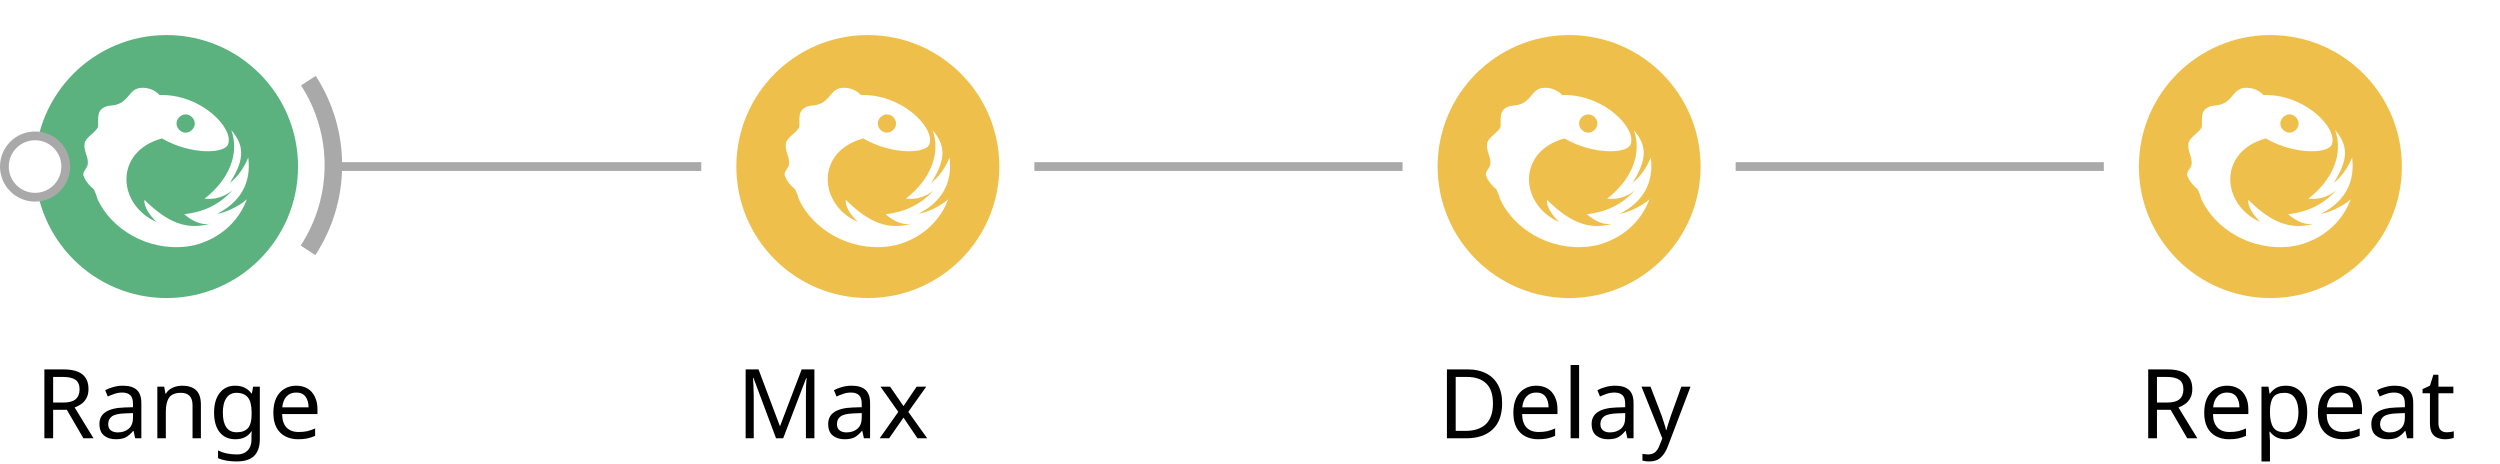
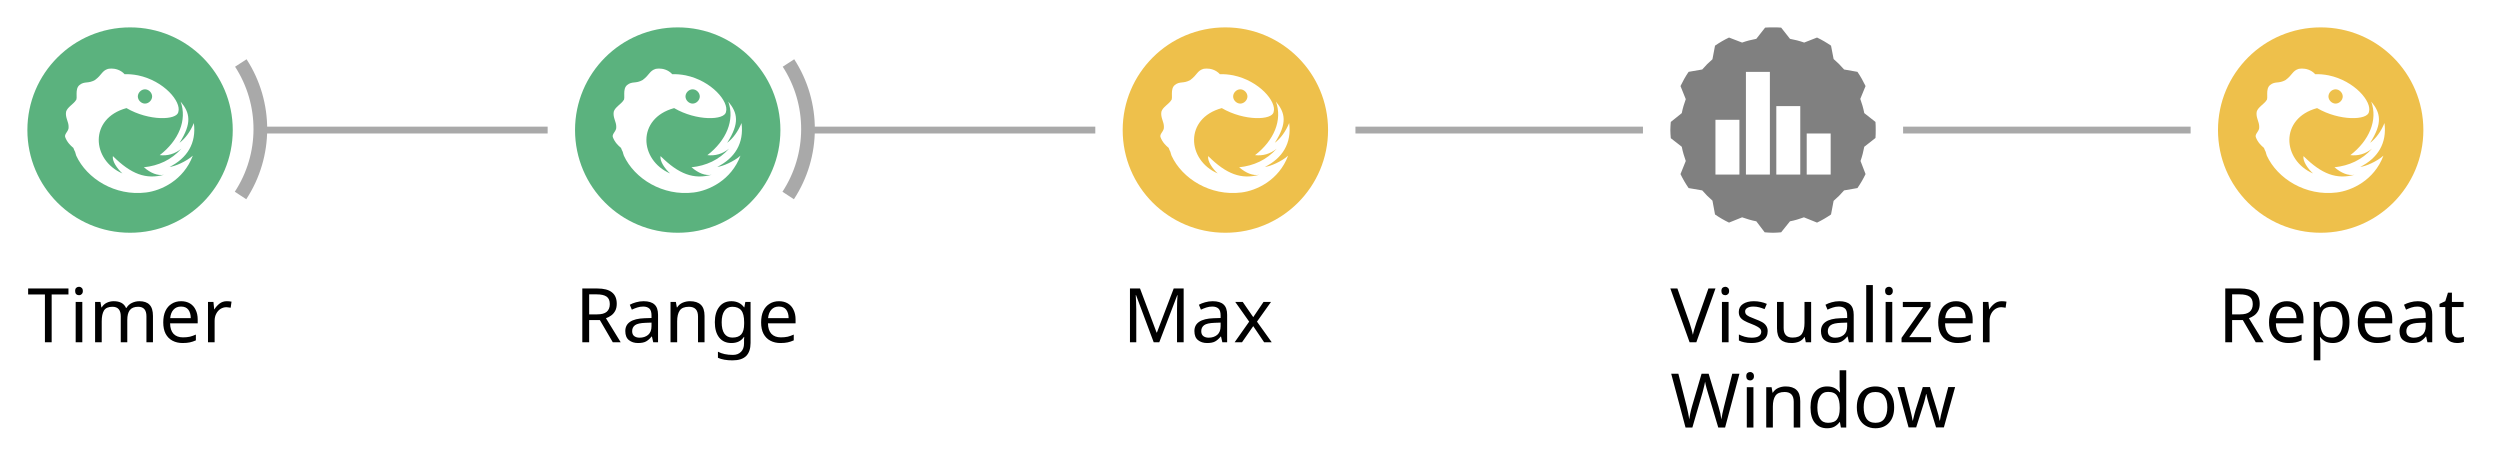
- <svg xmlns="http://www.w3.org/2000/svg" width="285.195" height="52.825" id="SvgGdi_output">
+ <svg xmlns="http://www.w3.org/2000/svg" width="365.195" height="66.65" id="SvgGdi_output">
  <style>text { fill: #000; } @media (prefers-color-scheme: dark) { text { fill: #eee; } }</style>
  <rect id="background" height="100.00%" style="fill:none;" width="100.00%" y="0.00" x="0.00" />
  <g style="shape-rendering:auto;" id="root_group">
-     <line y1="19.00" style="stroke:rgb(169,169,169);fill:none;stroke-linecap:butt;stroke-miterlimit:9;opacity:1;stroke-width:1;stroke-linejoin:miter;" id="2" x2="240.00" y2="19.00" x1="198.00" />
-     <line y1="19.00" style="stroke:rgb(169,169,169);fill:none;stroke-linecap:butt;stroke-miterlimit:9;opacity:1;stroke-width:1;stroke-linejoin:miter;" id="3" x2="160.00" y2="19.00" x1="118.00" />
-     <line y1="19.00" style="stroke:rgb(169,169,169);fill:none;stroke-linecap:butt;stroke-miterlimit:9;opacity:1;stroke-width:1;stroke-linejoin:miter;" id="4" x2="80.00" y2="19.00" x1="38.00" />
-     <ellipse id="37" cy="15.00" cx="15.00" transform="matrix(1.00 0.00 0.00 1.00 244.00 4.00 ) " rx="15.00" ry="15.00" style="stroke:none;opacity:1;fill:rgb(238,192,75);" />
-     <path d="M 12.246 6.014 12.246 6.02 C 12.058 6.02 11.895 6.04 11.767 6.066 10.869 6.353 10.896 6.934 9.877 7.686 8.863 8.264 8.353 7.82 7.615 8.42 6.878 9.016 7.393 10.383 7.084 10.648 6.777 11.18 5.826 11.655 5.652 12.326 5.509 13.185 6.042 13.797 6.021 14.533 6.083 15.146 5.411 15.495 5.508 15.992 5.797 16.804 6.354 17.292 6.617 17.518 6.663 17.55 6.7 17.599 6.715 17.602 6.791 17.792 6.859 17.986 6.955 18.166 6.95 18.14 6.949 18.114 6.943 18.088 6.998 18.305 7.055 18.524 7.133 18.738 8.683 22.099 12.814 24.686 17.342 24.117 19.541 23.848 22.824 22.332 24.166 18.738 23.22 19.587 21.532 20.324 20.777 20.381 23.33 19.105 24.707 16.937 24.32 13.975 23.792 15.233 23.093 16.201 22.221 16.865 24.075 13.976 23.757 12.481 22.385 10.84 23.366 13.539 22.097 16.534 19.332 18.664 20.452 18.785 21.517 18.516 22.502 17.713 21.013 19.374 19.15 20.208 17.014 20.436 18.034 21.303 19.018 21.695 19.959 21.527 17.345 22.249 15.155 21.454 12.49 18.801 12.351 19.515 13.105 20.628 13.883 21.338 9.373 19.383 8.976 13.296 14.469 11.793 14.472 11.793 14.475 11.794 14.478 11.793 17.75 13.707 21.865 13.581 22.051 12.344 22.509 10.861 19.965 7.805 16.162 7.008 15.462 6.871 14.792 6.817 14.154 6.836 14.167 6.836 14.179 6.836 14.191 6.826 13.584 6.177 12.81 6.012 12.246 6.014 z M 17.178 9.047 C 17.724 9.047 18.223 9.544 18.223 10.09 18.223 10.636 17.724 11.133 17.178 11.133 16.632 11.133 16.135 10.636 16.135 10.09 16.135 9.544 16.632 9.047 17.178 9.047 z " style="stroke:none;fill-rule:evenodd;opacity:1;fill:rgb(255,255,255);" transform="matrix(1.00 0.00 0.00 1.00 244.00 4.00 ) " id="40" />
-     <text id="41" transform="matrix(1.00 0.00 0.00 1.00 0.00 0.00 ) " x="244.00px" y="39.00px" style="stroke:none;clip-path:url(#43_text_clipper);font-family:Microsoft Sans Serif;font-size:8.25pt;opacity:1;">
-       <tspan dy="8.25pt" id="45">Repeat</tspan>
+     <line y1="19.00" style="stroke:rgb(169,169,169);fill:none;stroke-linecap:butt;stroke-miterlimit:9;opacity:1;stroke-width:1;stroke-linejoin:miter;" id="2" x2="320.00" y2="19.00" x1="278.00" />
+     <line y1="19.00" style="stroke:rgb(169,169,169);fill:none;stroke-linecap:butt;stroke-miterlimit:9;opacity:1;stroke-width:1;stroke-linejoin:miter;" id="3" x2="240.00" y2="19.00" x1="198.00" />
+     <line y1="19.00" style="stroke:rgb(169,169,169);fill:none;stroke-linecap:butt;stroke-miterlimit:9;opacity:1;stroke-width:1;stroke-linejoin:miter;" id="4" x2="160.00" y2="19.00" x1="118.00" />
+     <line y1="19.00" style="stroke:rgb(169,169,169);fill:none;stroke-linecap:butt;stroke-miterlimit:9;opacity:1;stroke-width:1;stroke-linejoin:miter;" id="5" x2="80.00" y2="19.00" x1="38.00" />
+     <ellipse id="38" cy="15.00" cx="15.00" transform="matrix(1.00 0.00 0.00 1.00 324.00 4.00 ) " rx="15.00" ry="15.00" style="stroke:none;opacity:1;fill:rgb(238,192,75);" />
+     <path d="M 12.246 6.014 12.246 6.02 C 12.058 6.02 11.895 6.04 11.767 6.066 10.869 6.353 10.896 6.934 9.877 7.686 8.863 8.264 8.353 7.82 7.615 8.42 6.878 9.016 7.393 10.383 7.084 10.648 6.777 11.18 5.826 11.655 5.652 12.326 5.509 13.185 6.042 13.797 6.021 14.533 6.083 15.146 5.411 15.495 5.508 15.992 5.797 16.804 6.354 17.292 6.617 17.518 6.663 17.55 6.7 17.599 6.715 17.602 6.791 17.792 6.859 17.986 6.955 18.166 6.95 18.14 6.949 18.114 6.943 18.088 6.998 18.305 7.055 18.524 7.133 18.738 8.683 22.099 12.814 24.686 17.342 24.117 19.541 23.848 22.824 22.332 24.166 18.738 23.22 19.587 21.532 20.324 20.777 20.381 23.33 19.105 24.707 16.937 24.32 13.975 23.792 15.233 23.093 16.201 22.221 16.865 24.075 13.976 23.757 12.481 22.385 10.84 23.366 13.539 22.097 16.534 19.332 18.664 20.452 18.785 21.517 18.516 22.502 17.713 21.013 19.374 19.15 20.208 17.014 20.436 18.034 21.303 19.018 21.695 19.959 21.527 17.345 22.249 15.155 21.454 12.49 18.801 12.351 19.515 13.105 20.628 13.883 21.338 9.373 19.383 8.976 13.296 14.469 11.793 14.472 11.793 14.475 11.794 14.478 11.793 17.75 13.707 21.865 13.581 22.051 12.344 22.509 10.861 19.965 7.805 16.162 7.008 15.462 6.871 14.792 6.817 14.154 6.836 14.167 6.836 14.179 6.836 14.191 6.826 13.584 6.177 12.81 6.012 12.246 6.014 z M 17.178 9.047 C 17.724 9.047 18.223 9.544 18.223 10.09 18.223 10.636 17.724 11.133 17.178 11.133 16.632 11.133 16.135 10.636 16.135 10.09 16.135 9.544 16.632 9.047 17.178 9.047 z " style="stroke:none;fill-rule:evenodd;opacity:1;fill:rgb(255,255,255);" transform="matrix(1.00 0.00 0.00 1.00 324.00 4.00 ) " id="41" />
+     <text id="42" transform="matrix(1.00 0.00 0.00 1.00 0.00 0.00 ) " x="324.00px" y="39.00px" style="stroke:none;clip-path:url(#44_text_clipper);font-family:Microsoft Sans Serif;font-size:8.25pt;opacity:1;">
+       <tspan dy="8.25pt" id="46">Repeat</tspan>
    </text>
-     <ellipse id="47" cy="15.00" cx="15.00" transform="matrix(1.00 0.00 0.00 1.00 164.00 4.00 ) " rx="15.00" ry="15.00" style="stroke:none;opacity:1;fill:rgb(238,192,75);" />
-     <path d="M 12.246 6.014 12.246 6.02 C 12.058 6.02 11.895 6.04 11.767 6.066 10.869 6.353 10.896 6.934 9.877 7.686 8.863 8.264 8.353 7.82 7.615 8.42 6.878 9.016 7.393 10.383 7.084 10.648 6.777 11.18 5.826 11.655 5.652 12.326 5.509 13.185 6.042 13.797 6.021 14.533 6.083 15.146 5.411 15.495 5.508 15.992 5.797 16.804 6.354 17.292 6.617 17.518 6.663 17.55 6.7 17.599 6.715 17.602 6.791 17.792 6.859 17.986 6.955 18.166 6.95 18.14 6.949 18.114 6.943 18.088 6.998 18.305 7.055 18.524 7.133 18.738 8.683 22.099 12.814 24.686 17.342 24.117 19.541 23.848 22.824 22.332 24.166 18.738 23.22 19.587 21.532 20.324 20.777 20.381 23.33 19.105 24.707 16.937 24.32 13.975 23.792 15.233 23.093 16.201 22.221 16.865 24.075 13.976 23.757 12.481 22.385 10.84 23.366 13.539 22.097 16.534 19.332 18.664 20.452 18.785 21.517 18.516 22.502 17.713 21.013 19.374 19.15 20.208 17.014 20.436 18.034 21.303 19.018 21.695 19.959 21.527 17.345 22.249 15.155 21.454 12.49 18.801 12.351 19.515 13.105 20.628 13.883 21.338 9.373 19.383 8.976 13.296 14.469 11.793 14.472 11.793 14.475 11.794 14.478 11.793 17.75 13.707 21.865 13.581 22.051 12.344 22.509 10.861 19.965 7.805 16.162 7.008 15.462 6.871 14.792 6.817 14.154 6.836 14.167 6.836 14.179 6.836 14.191 6.826 13.584 6.177 12.81 6.012 12.246 6.014 z M 17.178 9.047 C 17.724 9.047 18.223 9.544 18.223 10.09 18.223 10.636 17.724 11.133 17.178 11.133 16.632 11.133 16.135 10.636 16.135 10.09 16.135 9.544 16.632 9.047 17.178 9.047 z " style="stroke:none;fill-rule:evenodd;opacity:1;fill:rgb(255,255,255);" transform="matrix(1.00 0.00 0.00 1.00 164.00 4.00 ) " id="48" />
-     <text id="49" transform="matrix(1.00 0.00 0.00 1.00 0.00 0.00 ) " x="164.00px" y="39.00px" style="stroke:none;clip-path:url(#51_text_clipper);font-family:Microsoft Sans Serif;font-size:8.25pt;opacity:1;">
-       <tspan dy="8.25pt" id="53">Delay</tspan>
+     <path transform="matrix(1.00 0.00 0.00 1.00 244.00 4.00 ) " id="50" d="M 15 0 C 15.401 0 15.794 0 16.187 0.033 L 17.476 1.671 C 18.195 1.804 18.878 1.977 19.552 2.218 L 21.429 1.483 C 22.14 1.823 22.829 2.227 23.473 2.67 L 23.849 4.621 C 24.395 5.087 24.913 5.605 25.379 6.151 L 27.33 6.494 C 27.773 7.138 28.177 7.861 28.517 8.571 L 27.746 10.448 C 27.987 11.122 28.196 11.805 28.329 12.523 L 29.967 13.813 C 29.998 14.206 30 14.599 30 15 30 15.392 29.997 15.769 29.967 16.154 L 28.329 17.44 C 28.198 18.146 28.017 18.852 27.782 19.516 L 28.517 21.429 C 28.176 22.143 27.775 22.826 27.33 23.473 L 25.379 23.813 C 24.913 24.358 24.395 24.877 23.849 25.342 L 23.473 27.33 C 22.828 27.774 22.14 28.177 21.429 28.517 L 19.516 27.746 C 18.851 27.982 18.184 28.198 17.476 28.329 L 16.187 29.934 C 15.793 29.965 15.401 30 15 30 14.599 30 14.173 29.966 13.78 29.934 L 12.56 28.329 C 11.862 28.2 11.141 27.977 10.484 27.746 L 8.571 28.517 C 7.856 28.176 7.174 27.776 6.527 27.33 L 6.151 25.306 C 5.617 24.848 5.114 24.348 4.658 23.813 L 2.67 23.473 C 2.225 22.826 1.824 22.143 1.483 21.429 L 2.254 19.516 C 2.023 18.859 1.8 18.138 1.671 17.44 L 0.066 16.187 C 0.035 15.794 -9.272993E-05 15.401 -9.272993E-05 15 -9.272993E-05 14.599 0.035 14.206 0.066 13.813 L 1.671 12.524 C 1.802 11.816 2.019 11.149 2.254 10.484 L 1.483 8.571 C 1.823 7.861 2.227 7.138 2.67 6.494 L 4.658 6.151 C 5.114 5.616 5.617 5.116 6.151 4.658 L 6.527 2.67 C 7.174 2.225 7.857 1.824 8.571 1.483 L 10.484 2.218 C 11.148 1.983 11.854 1.802 12.56 1.671 L 13.846 0.033 C 14.231 0.003 14.608 -0 15 -0 z " style="stroke:none;fill-rule:evenodd;opacity:1;fill:rgb(128,128,128);" />
+     <rect id="57" height="8.00" style="stroke:none;opacity:1;fill:rgb(255,255,255);" transform="matrix(1.00 0.00 0.00 1.00 244.00 4.00 ) " width="3.50" y="13.50" x="6.59" />
+     <rect id="58" height="15.00" style="stroke:none;opacity:1;fill:rgb(255,255,255);" transform="matrix(1.00 0.00 0.00 1.00 244.00 4.00 ) " width="3.50" y="6.50" x="11.04" />
+     <rect id="59" height="10.00" style="stroke:none;opacity:1;fill:rgb(255,255,255);" transform="matrix(1.00 0.00 0.00 1.00 244.00 4.00 ) " width="3.50" y="11.50" x="15.48" />
+     <rect id="60" height="6.00" style="stroke:none;opacity:1;fill:rgb(255,255,255);" transform="matrix(1.00 0.00 0.00 1.00 244.00 4.00 ) " width="3.50" y="15.50" x="19.92" />
+     <text id="61" transform="matrix(1.00 0.00 0.00 1.00 0.00 0.00 ) " x="244.00px" y="39.00px" style="stroke:none;clip-path:url(#63_text_clipper);font-family:Microsoft Sans Serif;font-size:8.25pt;opacity:1;">
+       <tspan dy="8.25pt" id="65">Visualizer</tspan>
    </text>
-     <ellipse id="55" cy="15.00" cx="15.00" transform="matrix(1.00 0.00 0.00 1.00 84.00 4.00 ) " rx="15.00" ry="15.00" style="stroke:none;opacity:1;fill:rgb(238,192,75);" />
-     <path d="M 12.246 6.014 12.246 6.02 C 12.058 6.02 11.895 6.04 11.767 6.066 10.869 6.353 10.896 6.934 9.877 7.686 8.863 8.264 8.353 7.82 7.615 8.42 6.878 9.016 7.393 10.383 7.084 10.648 6.777 11.18 5.826 11.655 5.652 12.326 5.509 13.185 6.042 13.797 6.021 14.533 6.083 15.146 5.411 15.495 5.508 15.992 5.797 16.804 6.354 17.292 6.617 17.518 6.663 17.55 6.7 17.599 6.715 17.602 6.791 17.792 6.859 17.986 6.955 18.166 6.95 18.14 6.949 18.114 6.943 18.088 6.998 18.305 7.055 18.524 7.133 18.738 8.683 22.099 12.814 24.686 17.342 24.117 19.541 23.848 22.824 22.332 24.166 18.738 23.22 19.587 21.532 20.324 20.777 20.381 23.33 19.105 24.707 16.937 24.32 13.975 23.792 15.233 23.093 16.201 22.221 16.865 24.075 13.976 23.757 12.481 22.385 10.84 23.366 13.539 22.097 16.534 19.332 18.664 20.452 18.785 21.517 18.516 22.502 17.713 21.013 19.374 19.15 20.208 17.014 20.436 18.034 21.303 19.018 21.695 19.959 21.527 17.345 22.249 15.155 21.454 12.49 18.801 12.351 19.515 13.105 20.628 13.883 21.338 9.373 19.383 8.976 13.296 14.469 11.793 14.472 11.793 14.475 11.794 14.478 11.793 17.75 13.707 21.865 13.581 22.051 12.344 22.509 10.861 19.965 7.805 16.162 7.008 15.462 6.871 14.792 6.817 14.154 6.836 14.167 6.836 14.179 6.836 14.191 6.826 13.584 6.177 12.81 6.012 12.246 6.014 z M 17.178 9.047 C 17.724 9.047 18.223 9.544 18.223 10.09 18.223 10.636 17.724 11.133 17.178 11.133 16.632 11.133 16.135 10.636 16.135 10.09 16.135 9.544 16.632 9.047 17.178 9.047 z " style="stroke:none;fill-rule:evenodd;opacity:1;fill:rgb(255,255,255);" transform="matrix(1.00 0.00 0.00 1.00 84.00 4.00 ) " id="56" />
-     <text id="57" transform="matrix(1.00 0.00 0.00 1.00 0.00 0.00 ) " x="84.00px" y="39.00px" style="stroke:none;clip-path:url(#59_text_clipper);font-family:Microsoft Sans Serif;font-size:8.25pt;opacity:1;">
-       <tspan dy="8.25pt" id="61">Max</tspan>
+     <text id="67" transform="matrix(1.00 0.00 0.00 1.00 0.00 0.00 ) " x="244.00px" y="51.45px" style="stroke:none;clip-path:url(#69_text_clipper);font-family:Microsoft Sans Serif;font-size:8.25pt;opacity:1;">
+       <tspan dy="8.25pt" id="71">Window</tspan>
    </text>
-     <path style="stroke:rgb(169,169,169);fill:none;stroke-linecap:butt;stroke-miterlimit:9;opacity:1;stroke-width:2;stroke-linejoin:miter;" transform="matrix(1.00 0.00 0.00 1.00 4.00 4.00 ) " id="66" d="M 31.179 5.2 C 34.998 11.092 34.981 18.682 31.136 24.557 " />
-     <ellipse id="67" cy="15.00" cx="15.00" transform="matrix(1.00 0.00 0.00 1.00 4.00 4.00 ) " rx="15.00" ry="15.00" style="stroke:none;opacity:1;fill:rgb(91,178,126);" />
-     <path d="M 12.246 6.014 12.246 6.02 C 12.058 6.02 11.895 6.04 11.767 6.066 10.869 6.353 10.896 6.934 9.877 7.686 8.863 8.264 8.353 7.82 7.615 8.42 6.878 9.016 7.393 10.383 7.084 10.648 6.777 11.18 5.826 11.655 5.652 12.326 5.509 13.185 6.042 13.797 6.021 14.533 6.083 15.146 5.411 15.495 5.508 15.992 5.797 16.804 6.354 17.292 6.617 17.518 6.663 17.55 6.7 17.599 6.715 17.602 6.791 17.792 6.859 17.986 6.955 18.166 6.95 18.14 6.949 18.114 6.943 18.088 6.998 18.305 7.055 18.524 7.133 18.738 8.683 22.099 12.814 24.686 17.342 24.117 19.541 23.848 22.824 22.332 24.166 18.738 23.22 19.587 21.532 20.324 20.777 20.381 23.33 19.105 24.707 16.937 24.32 13.975 23.792 15.233 23.093 16.201 22.221 16.865 24.075 13.976 23.757 12.481 22.385 10.84 23.366 13.539 22.097 16.534 19.332 18.664 20.452 18.785 21.517 18.516 22.502 17.713 21.013 19.374 19.15 20.208 17.014 20.436 18.034 21.303 19.018 21.695 19.959 21.527 17.345 22.249 15.155 21.454 12.49 18.801 12.351 19.515 13.105 20.628 13.883 21.338 9.373 19.383 8.976 13.296 14.469 11.793 14.472 11.793 14.475 11.794 14.478 11.793 17.75 13.707 21.865 13.581 22.051 12.344 22.509 10.861 19.965 7.805 16.162 7.008 15.462 6.871 14.792 6.817 14.154 6.836 14.167 6.836 14.179 6.836 14.191 6.826 13.584 6.177 12.81 6.012 12.246 6.014 z M 17.178 9.047 C 17.724 9.047 18.223 9.544 18.223 10.09 18.223 10.636 17.724 11.133 17.178 11.133 16.632 11.133 16.135 10.636 16.135 10.09 16.135 9.544 16.632 9.047 17.178 9.047 z " style="stroke:none;fill-rule:evenodd;opacity:1;fill:rgb(255,255,255);" transform="matrix(1.00 0.00 0.00 1.00 4.00 4.00 ) " id="68" />
-     <ellipse id="69" cy="19.00" cx="4.00" rx="3.00" ry="3.00" style="stroke:rgb(169,169,169);fill:none;stroke-linecap:butt;stroke-miterlimit:9;opacity:1;stroke-width:2;stroke-linejoin:miter;" />
-     <ellipse id="70" cy="19.00" cx="4.00" rx="3.00" ry="3.00" style="stroke:none;opacity:1;fill:rgb(255,255,255);" />
-     <text id="71" transform="matrix(1.00 0.00 0.00 1.00 0.00 0.00 ) " x="4.00px" y="39.00px" style="stroke:none;clip-path:url(#73_text_clipper);font-family:Microsoft Sans Serif;font-size:8.25pt;opacity:1;">
-       <tspan dy="8.25pt" id="75">Range</tspan>
+     <ellipse id="73" cy="15.00" cx="15.00" transform="matrix(1.00 0.00 0.00 1.00 164.00 4.00 ) " rx="15.00" ry="15.00" style="stroke:none;opacity:1;fill:rgb(238,192,75);" />
+     <path d="M 12.246 6.014 12.246 6.02 C 12.058 6.02 11.895 6.04 11.767 6.066 10.869 6.353 10.896 6.934 9.877 7.686 8.863 8.264 8.353 7.82 7.615 8.42 6.878 9.016 7.393 10.383 7.084 10.648 6.777 11.18 5.826 11.655 5.652 12.326 5.509 13.185 6.042 13.797 6.021 14.533 6.083 15.146 5.411 15.495 5.508 15.992 5.797 16.804 6.354 17.292 6.617 17.518 6.663 17.55 6.7 17.599 6.715 17.602 6.791 17.792 6.859 17.986 6.955 18.166 6.95 18.14 6.949 18.114 6.943 18.088 6.998 18.305 7.055 18.524 7.133 18.738 8.683 22.099 12.814 24.686 17.342 24.117 19.541 23.848 22.824 22.332 24.166 18.738 23.22 19.587 21.532 20.324 20.777 20.381 23.33 19.105 24.707 16.937 24.32 13.975 23.792 15.233 23.093 16.201 22.221 16.865 24.075 13.976 23.757 12.481 22.385 10.84 23.366 13.539 22.097 16.534 19.332 18.664 20.452 18.785 21.517 18.516 22.502 17.713 21.013 19.374 19.15 20.208 17.014 20.436 18.034 21.303 19.018 21.695 19.959 21.527 17.345 22.249 15.155 21.454 12.49 18.801 12.351 19.515 13.105 20.628 13.883 21.338 9.373 19.383 8.976 13.296 14.469 11.793 14.472 11.793 14.475 11.794 14.478 11.793 17.75 13.707 21.865 13.581 22.051 12.344 22.509 10.861 19.965 7.805 16.162 7.008 15.462 6.871 14.792 6.817 14.154 6.836 14.167 6.836 14.179 6.836 14.191 6.826 13.584 6.177 12.81 6.012 12.246 6.014 z M 17.178 9.047 C 17.724 9.047 18.223 9.544 18.223 10.09 18.223 10.636 17.724 11.133 17.178 11.133 16.632 11.133 16.135 10.636 16.135 10.09 16.135 9.544 16.632 9.047 17.178 9.047 z " style="stroke:none;fill-rule:evenodd;opacity:1;fill:rgb(255,255,255);" transform="matrix(1.00 0.00 0.00 1.00 164.00 4.00 ) " id="74" />
+     <text id="75" transform="matrix(1.00 0.00 0.00 1.00 0.00 0.00 ) " x="164.00px" y="39.00px" style="stroke:none;clip-path:url(#77_text_clipper);font-family:Microsoft Sans Serif;font-size:8.25pt;opacity:1;">
+       <tspan dy="8.25pt" id="79">Max</tspan>
+     </text>
+     <path d="M 31.179 5.2 C 34.998 11.092 34.981 18.682 31.136 24.557 " style="stroke:rgb(169,169,169);fill:none;stroke-linecap:butt;stroke-miterlimit:9;opacity:1;stroke-width:2;stroke-linejoin:miter;" transform="matrix(1.00 0.00 0.00 1.00 84.00 4.00 ) " id="84" />
+     <ellipse id="85" cy="15.00" cx="15.00" transform="matrix(1.00 0.00 0.00 1.00 84.00 4.00 ) " rx="15.00" ry="15.00" style="stroke:none;opacity:1;fill:rgb(91,178,126);" />
+     <path d="M 12.246 6.014 12.246 6.02 C 12.058 6.02 11.895 6.04 11.767 6.066 10.869 6.353 10.896 6.934 9.877 7.686 8.863 8.264 8.353 7.82 7.615 8.42 6.878 9.016 7.393 10.383 7.084 10.648 6.777 11.18 5.826 11.655 5.652 12.326 5.509 13.185 6.042 13.797 6.021 14.533 6.083 15.146 5.411 15.495 5.508 15.992 5.797 16.804 6.354 17.292 6.617 17.518 6.663 17.55 6.7 17.599 6.715 17.602 6.791 17.792 6.859 17.986 6.955 18.166 6.95 18.14 6.949 18.114 6.943 18.088 6.998 18.305 7.055 18.524 7.133 18.738 8.683 22.099 12.814 24.686 17.342 24.117 19.541 23.848 22.824 22.332 24.166 18.738 23.22 19.587 21.532 20.324 20.777 20.381 23.33 19.105 24.707 16.937 24.32 13.975 23.792 15.233 23.093 16.201 22.221 16.865 24.075 13.976 23.757 12.481 22.385 10.84 23.366 13.539 22.097 16.534 19.332 18.664 20.452 18.785 21.517 18.516 22.502 17.713 21.013 19.374 19.15 20.208 17.014 20.436 18.034 21.303 19.018 21.695 19.959 21.527 17.345 22.249 15.155 21.454 12.49 18.801 12.351 19.515 13.105 20.628 13.883 21.338 9.373 19.383 8.976 13.296 14.469 11.793 14.472 11.793 14.475 11.794 14.478 11.793 17.75 13.707 21.865 13.581 22.051 12.344 22.509 10.861 19.965 7.805 16.162 7.008 15.462 6.871 14.792 6.817 14.154 6.836 14.167 6.836 14.179 6.836 14.191 6.826 13.584 6.177 12.81 6.012 12.246 6.014 z M 17.178 9.047 C 17.724 9.047 18.223 9.544 18.223 10.09 18.223 10.636 17.724 11.133 17.178 11.133 16.632 11.133 16.135 10.636 16.135 10.09 16.135 9.544 16.632 9.047 17.178 9.047 z " style="stroke:none;fill-rule:evenodd;opacity:1;fill:rgb(255,255,255);" transform="matrix(1.00 0.00 0.00 1.00 84.00 4.00 ) " id="86" />
+     <text id="87" transform="matrix(1.00 0.00 0.00 1.00 0.00 0.00 ) " x="84.00px" y="39.00px" style="stroke:none;clip-path:url(#89_text_clipper);font-family:Microsoft Sans Serif;font-size:8.25pt;opacity:1;">
+       <tspan dy="8.25pt" id="91">Range</tspan>
+     </text>
+     <path d="M 31.179 5.2 C 34.998 11.092 34.981 18.682 31.136 24.557 " style="stroke:rgb(169,169,169);fill:none;stroke-linecap:butt;stroke-miterlimit:9;opacity:1;stroke-width:2;stroke-linejoin:miter;" transform="matrix(1.00 0.00 0.00 1.00 4.00 4.00 ) " id="93" />
+     <ellipse id="94" cy="15.00" cx="15.00" transform="matrix(1.00 0.00 0.00 1.00 4.00 4.00 ) " rx="15.00" ry="15.00" style="stroke:none;opacity:1;fill:rgb(91,178,126);" />
+     <path d="M 12.246 6.014 12.246 6.02 C 12.058 6.02 11.895 6.04 11.767 6.066 10.869 6.353 10.896 6.934 9.877 7.686 8.863 8.264 8.353 7.82 7.615 8.42 6.878 9.016 7.393 10.383 7.084 10.648 6.777 11.18 5.826 11.655 5.652 12.326 5.509 13.185 6.042 13.797 6.021 14.533 6.083 15.146 5.411 15.495 5.508 15.992 5.797 16.804 6.354 17.292 6.617 17.518 6.663 17.55 6.7 17.599 6.715 17.602 6.791 17.792 6.859 17.986 6.955 18.166 6.95 18.14 6.949 18.114 6.943 18.088 6.998 18.305 7.055 18.524 7.133 18.738 8.683 22.099 12.814 24.686 17.342 24.117 19.541 23.848 22.824 22.332 24.166 18.738 23.22 19.587 21.532 20.324 20.777 20.381 23.33 19.105 24.707 16.937 24.32 13.975 23.792 15.233 23.093 16.201 22.221 16.865 24.075 13.976 23.757 12.481 22.385 10.84 23.366 13.539 22.097 16.534 19.332 18.664 20.452 18.785 21.517 18.516 22.502 17.713 21.013 19.374 19.15 20.208 17.014 20.436 18.034 21.303 19.018 21.695 19.959 21.527 17.345 22.249 15.155 21.454 12.49 18.801 12.351 19.515 13.105 20.628 13.883 21.338 9.373 19.383 8.976 13.296 14.469 11.793 14.472 11.793 14.475 11.794 14.478 11.793 17.75 13.707 21.865 13.581 22.051 12.344 22.509 10.861 19.965 7.805 16.162 7.008 15.462 6.871 14.792 6.817 14.154 6.836 14.167 6.836 14.179 6.836 14.191 6.826 13.584 6.177 12.81 6.012 12.246 6.014 z M 17.178 9.047 C 17.724 9.047 18.223 9.544 18.223 10.09 18.223 10.636 17.724 11.133 17.178 11.133 16.632 11.133 16.135 10.636 16.135 10.09 16.135 9.544 16.632 9.047 17.178 9.047 z " style="stroke:none;fill-rule:evenodd;opacity:1;fill:rgb(255,255,255);" transform="matrix(1.00 0.00 0.00 1.00 4.00 4.00 ) " id="95" />
+     <text id="96" transform="matrix(1.00 0.00 0.00 1.00 0.00 0.00 ) " x="4.00px" y="39.00px" style="stroke:none;clip-path:url(#98_text_clipper);font-family:Microsoft Sans Serif;font-size:8.25pt;opacity:1;">
+       <tspan dy="8.25pt" id="100">Timer</tspan>
    </text>
  </g>
  <defs id="clips_hatches_and_gradients">
-     <clipPath id="43_text_clipper">
-       <rect x="244.00" y="39.00" width="40.20" height="13.83" id="44" />
+     <clipPath id="44_text_clipper">
+       <rect x="324.00" y="39.00" width="40.20" height="13.83" id="45" />
    </clipPath>
-     <clipPath id="51_text_clipper">
-       <rect x="164.00" y="39.00" width="32.70" height="13.83" id="52" />
+     <clipPath id="63_text_clipper">
+       <rect x="244.00" y="39.00" width="52.98" height="27.65" id="64" />
    </clipPath>
-     <clipPath id="59_text_clipper">
-       <rect x="84.00" y="39.00" width="25.07" height="13.83" id="60" />
+     <clipPath id="69_text_clipper">
+       <rect x="244.00" y="51.45" width="52.98" height="27.65" id="70" />
    </clipPath>
-     <clipPath id="73_text_clipper">
-       <rect x="4.00" y="39.00" width="37.05" height="13.83" id="74" />
+     <clipPath id="77_text_clipper">
+       <rect x="164.00" y="39.00" width="25.07" height="13.83" id="78" />
+     </clipPath>
+     <clipPath id="89_text_clipper">
+       <rect x="84.00" y="39.00" width="37.05" height="13.83" id="90" />
+     </clipPath>
+     <clipPath id="98_text_clipper">
+       <rect x="4.00" y="39.00" width="32.68" height="13.83" id="99" />
    </clipPath>
  </defs>
</svg>
